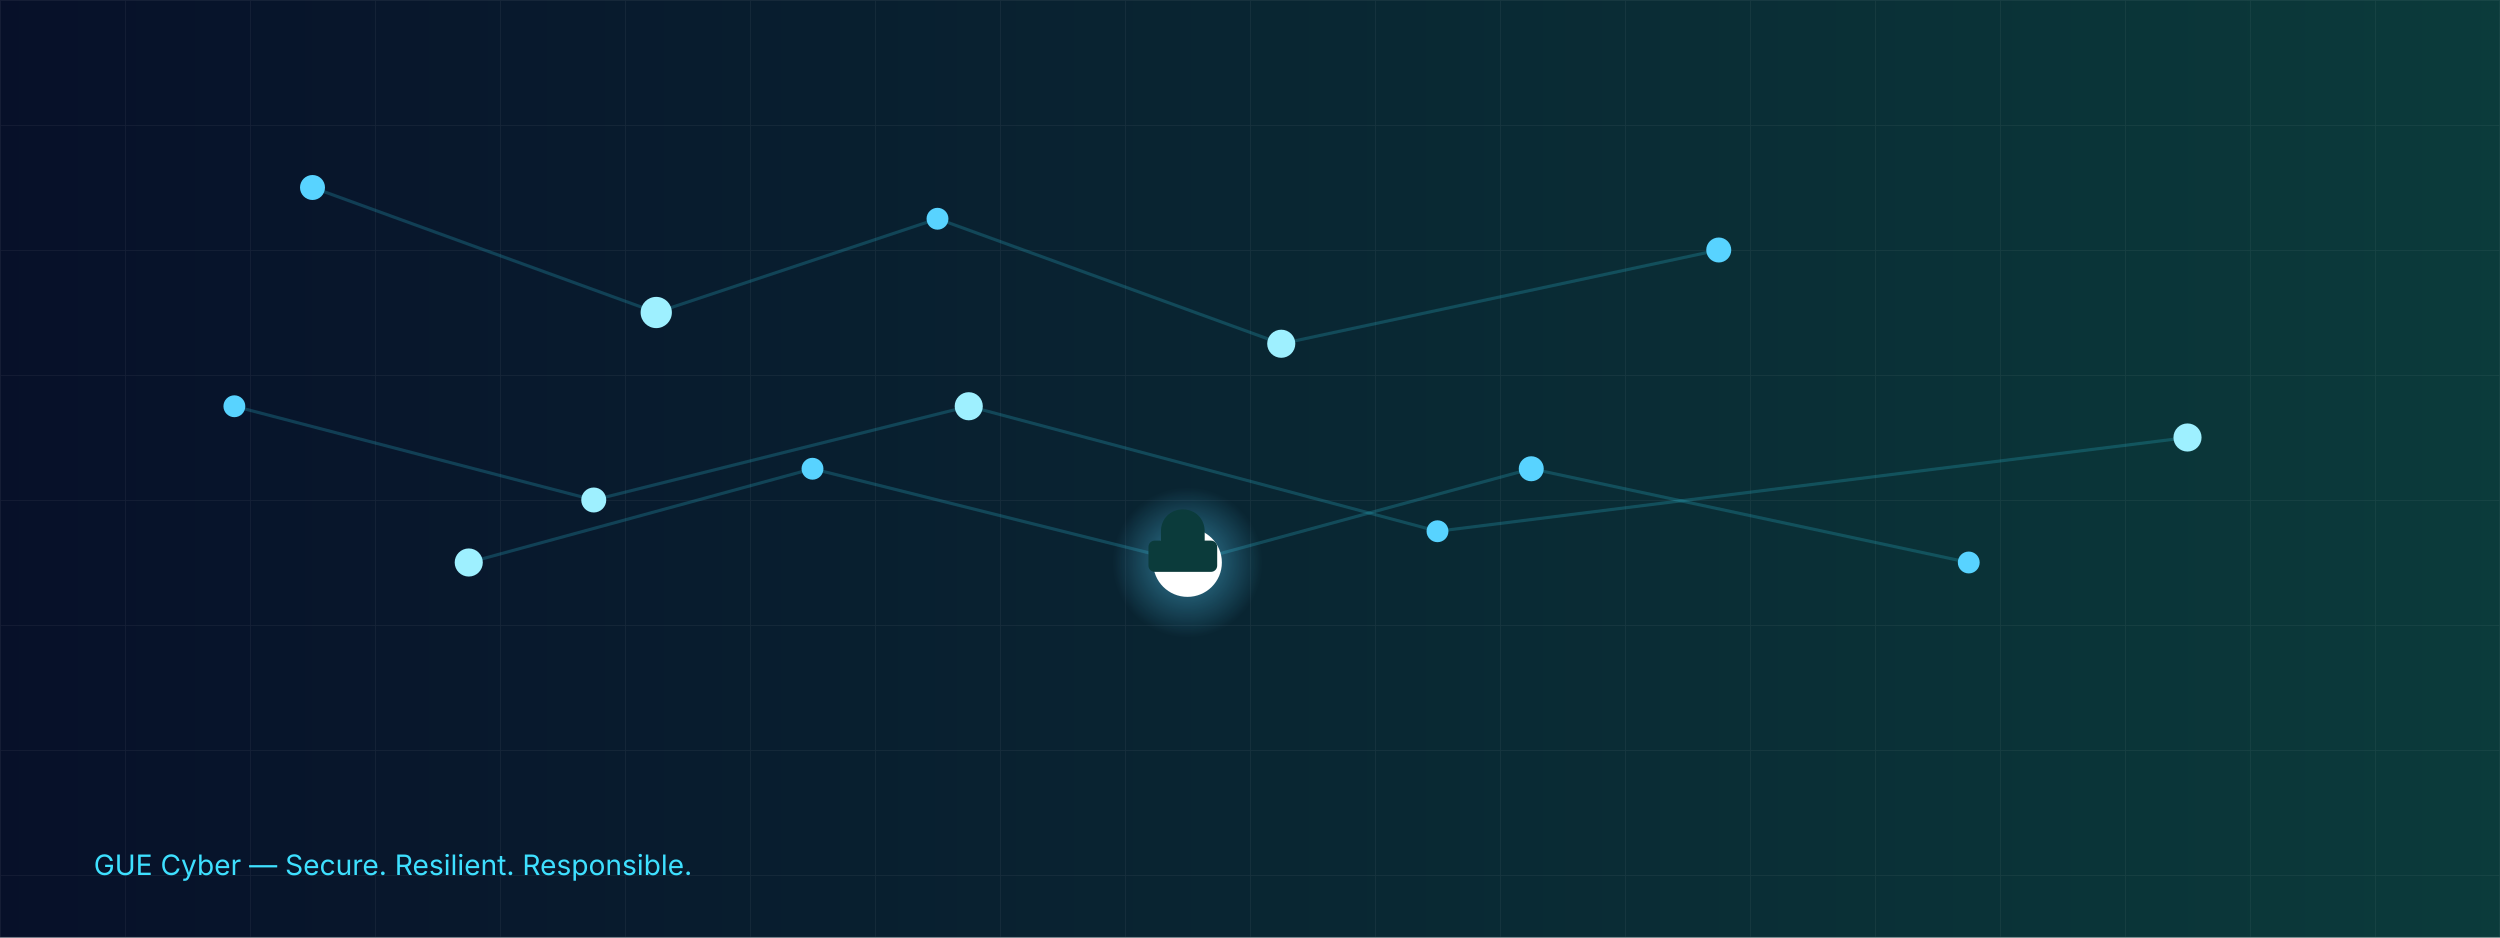
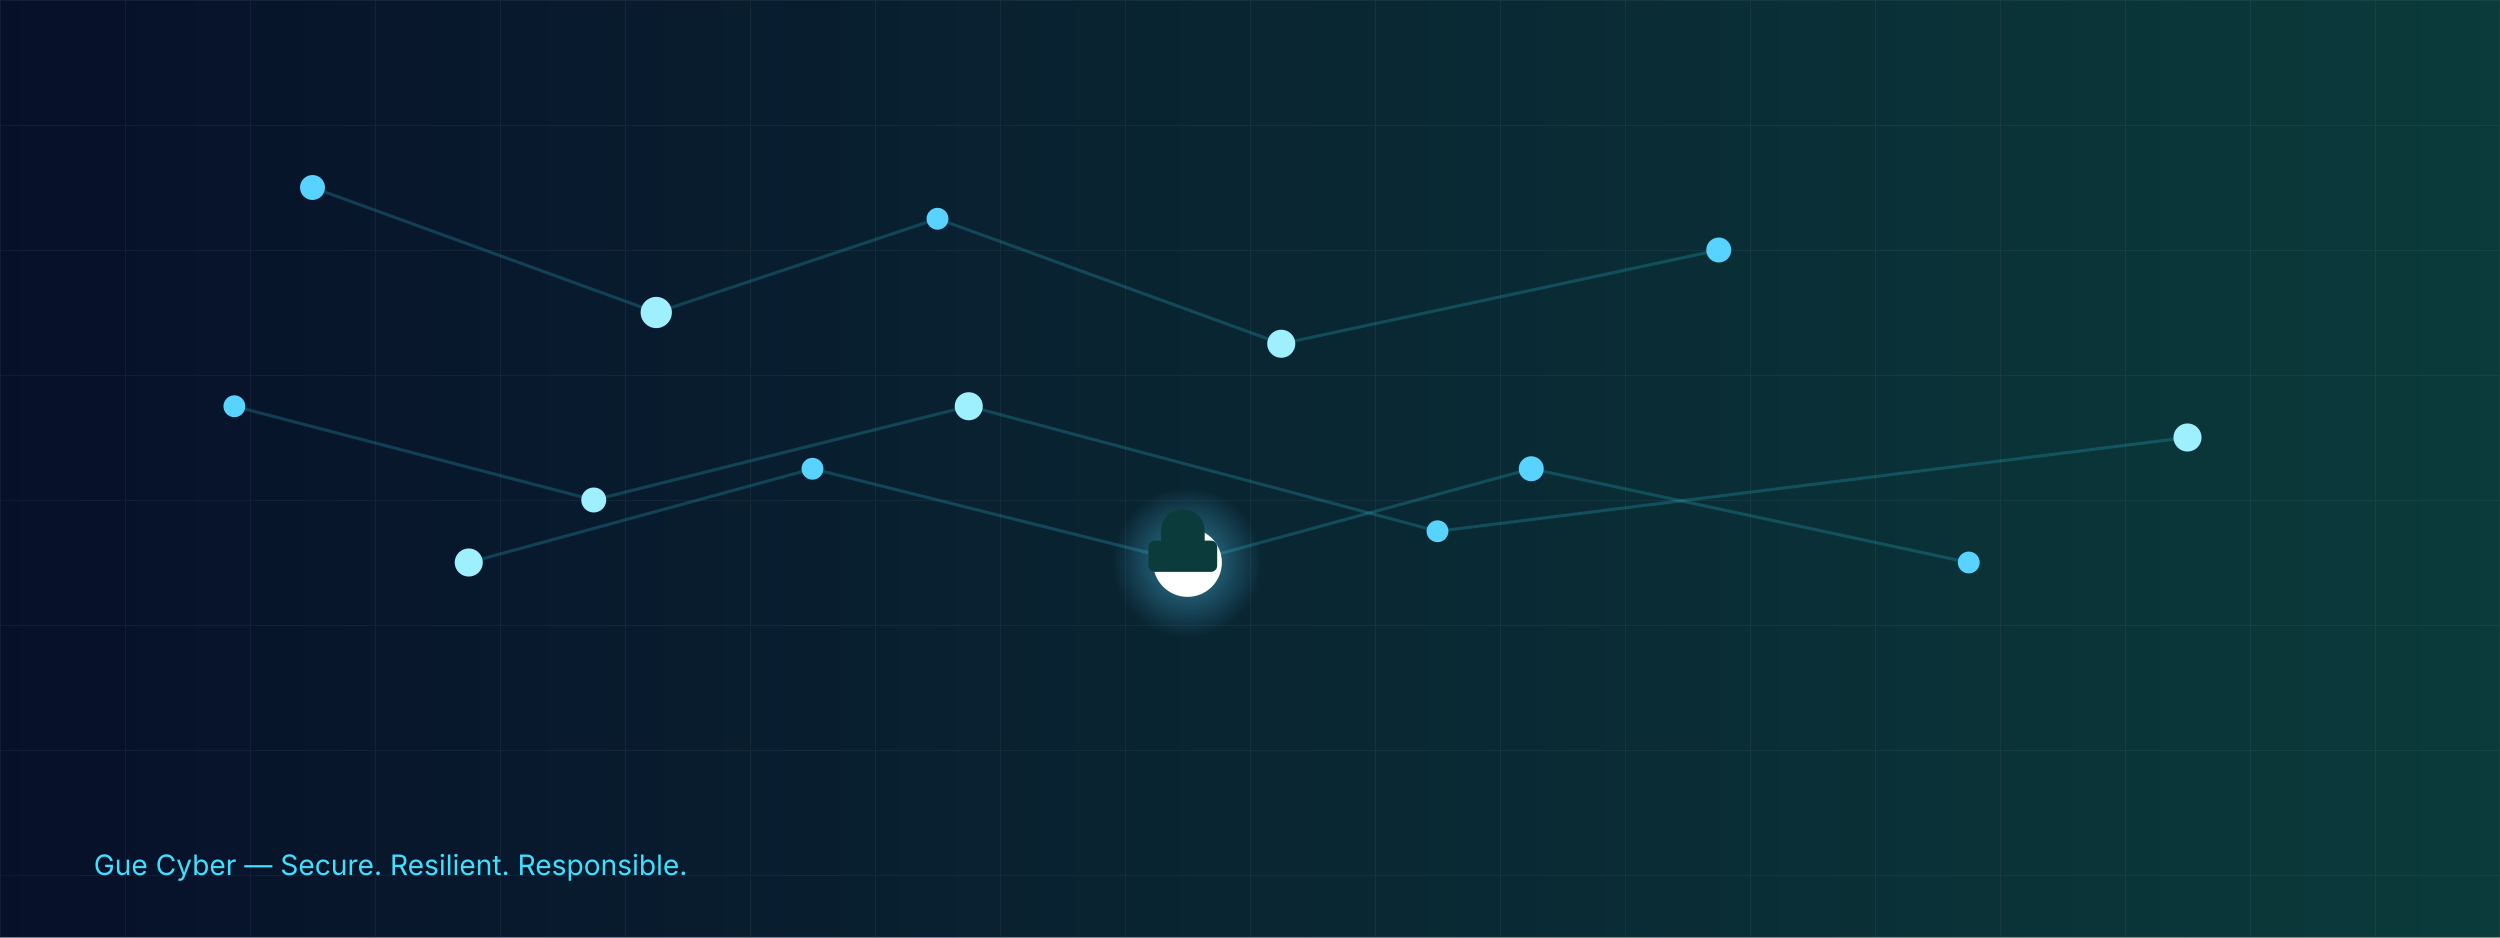
<svg xmlns="http://www.w3.org/2000/svg" viewBox="0 0 1600 600" preserveAspectRatio="xMidYMid slice">
  <defs>
    <linearGradient id="g1" x1="0" x2="1">
      <stop offset="0%" stop-color="#071029" />
      <stop offset="100%" stop-color="#0b3b3b" />
    </linearGradient>
    <radialGradient id="nodeGlow" cx="50%" cy="50%" r="50%">
      <stop offset="0%" stop-color="#58d3ff" stop-opacity="0.95" />
      <stop offset="100%" stop-color="#58d3ff" stop-opacity="0" />
    </radialGradient>
  </defs>
  <rect width="100%" height="100%" fill="url(#g1)" />
  <g opacity="0.06" stroke="#ffffff" stroke-width="1">
    <pattern id="p" width="80" height="80" patternUnits="userSpaceOnUse">
      <path d="M 80 0 L 0 0 0 80" fill="none" />
    </pattern>
    <rect width="100%" height="100%" fill="url(#p)" />
  </g>
  <g stroke="#2fb8d0" stroke-opacity="0.25" stroke-width="2" fill="none">
    <path d="M200 120 L420 200 L600 140 L820 220 L1100 160" />
    <path d="M300 360 L520 300 L760 360 L980 300 L1260 360" />
    <path d="M150 260 L380 320 L620 260 L920 340 L1400 280" />
  </g>
  <g>
    <circle cx="200" cy="120" r="8" fill="#58d3ff" />
    <circle cx="420" cy="200" r="10" fill="#9ef0ff" />
    <circle cx="600" cy="140" r="7" fill="#58d3ff" />
    <circle cx="820" cy="220" r="9" fill="#9ef0ff" />
    <circle cx="1100" cy="160" r="8" fill="#58d3ff" />
    <circle cx="300" cy="360" r="9" fill="#9ef0ff" />
    <circle cx="520" cy="300" r="7" fill="#58d3ff" />
    <circle cx="760" cy="360" r="10" fill="#9ef0ff" />
    <circle cx="980" cy="300" r="8" fill="#58d3ff" />
    <circle cx="1260" cy="360" r="7" fill="#58d3ff" />
    <circle cx="150" cy="260" r="7" fill="#58d3ff" />
    <circle cx="380" cy="320" r="8" fill="#9ef0ff" />
    <circle cx="620" cy="260" r="9" fill="#9ef0ff" />
    <circle cx="920" cy="340" r="7" fill="#58d3ff" />
    <circle cx="1400" cy="280" r="9" fill="#9ef0ff" />
  </g>
  <g>
    <circle cx="760" cy="360" r="48" fill="url(#nodeGlow)" opacity="0.55" />
    <circle cx="760" cy="360" r="22" fill="#ffffff" />
    <path d="M747 348 v-6 c0 -8 6 -14 14 -14 s14 6 14 14 v6 h4 a4 4 0 0 1 4 4 v12 a4 4 0 0 1 -4 4 h-36 a4 4 0 0 1 -4 -4 v-12 a4 4 0 0 1 4 -4 h4 z" fill="#0b3b3b" transform="translate(-4,-2)" />
  </g>
-   <text x="60" y="560" fill="#3ee0ff" font-family="Inter, sans-serif" font-size="18">GUE Cyber — Secure. Resilient. Responsible.</text>
+   <text x="60" y="560" fill="#3ee0ff" font-family="Inter, sans-serif" font-size="18">Gue Cyber — Secure. Resilient. Responsible.</text>
</svg>
